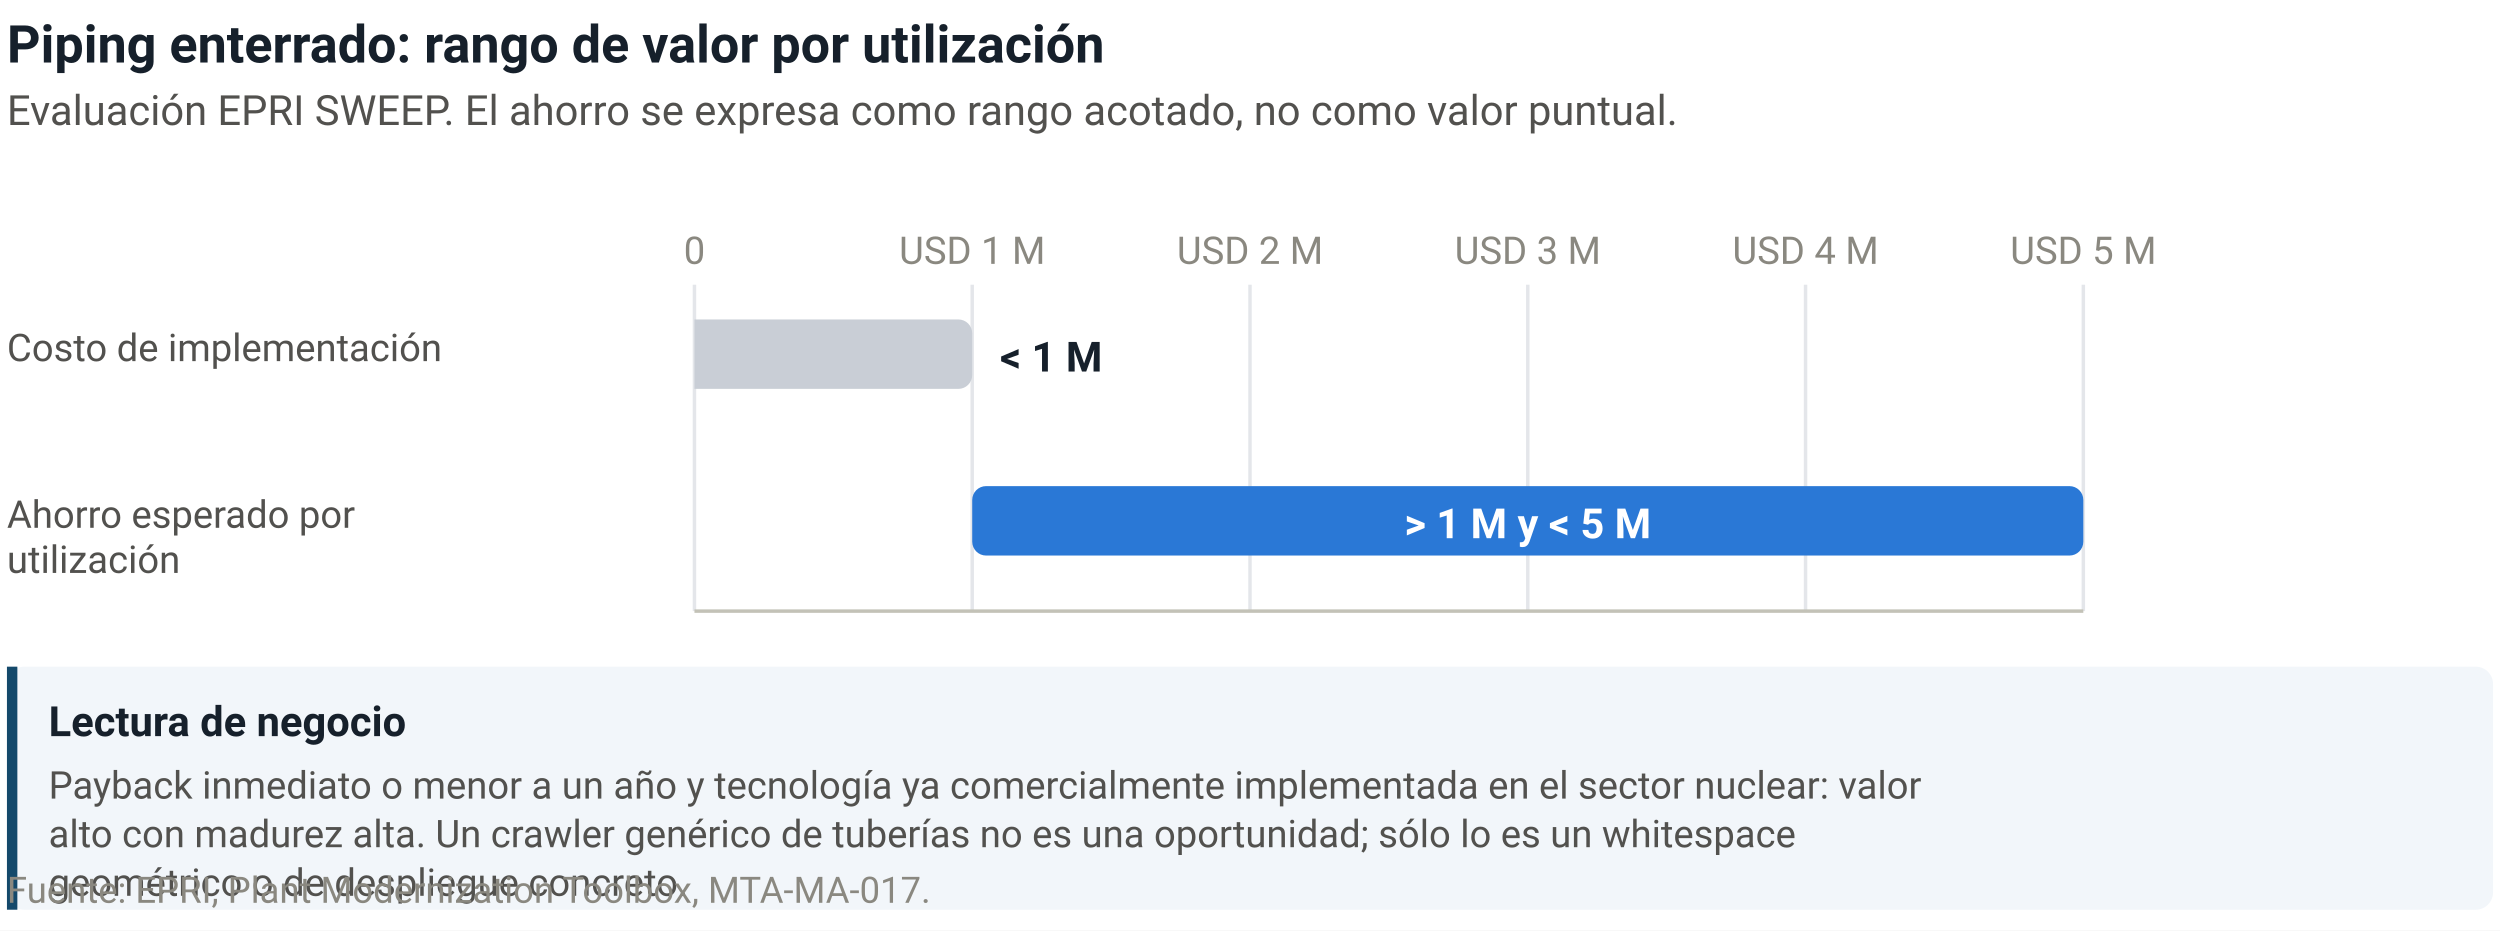
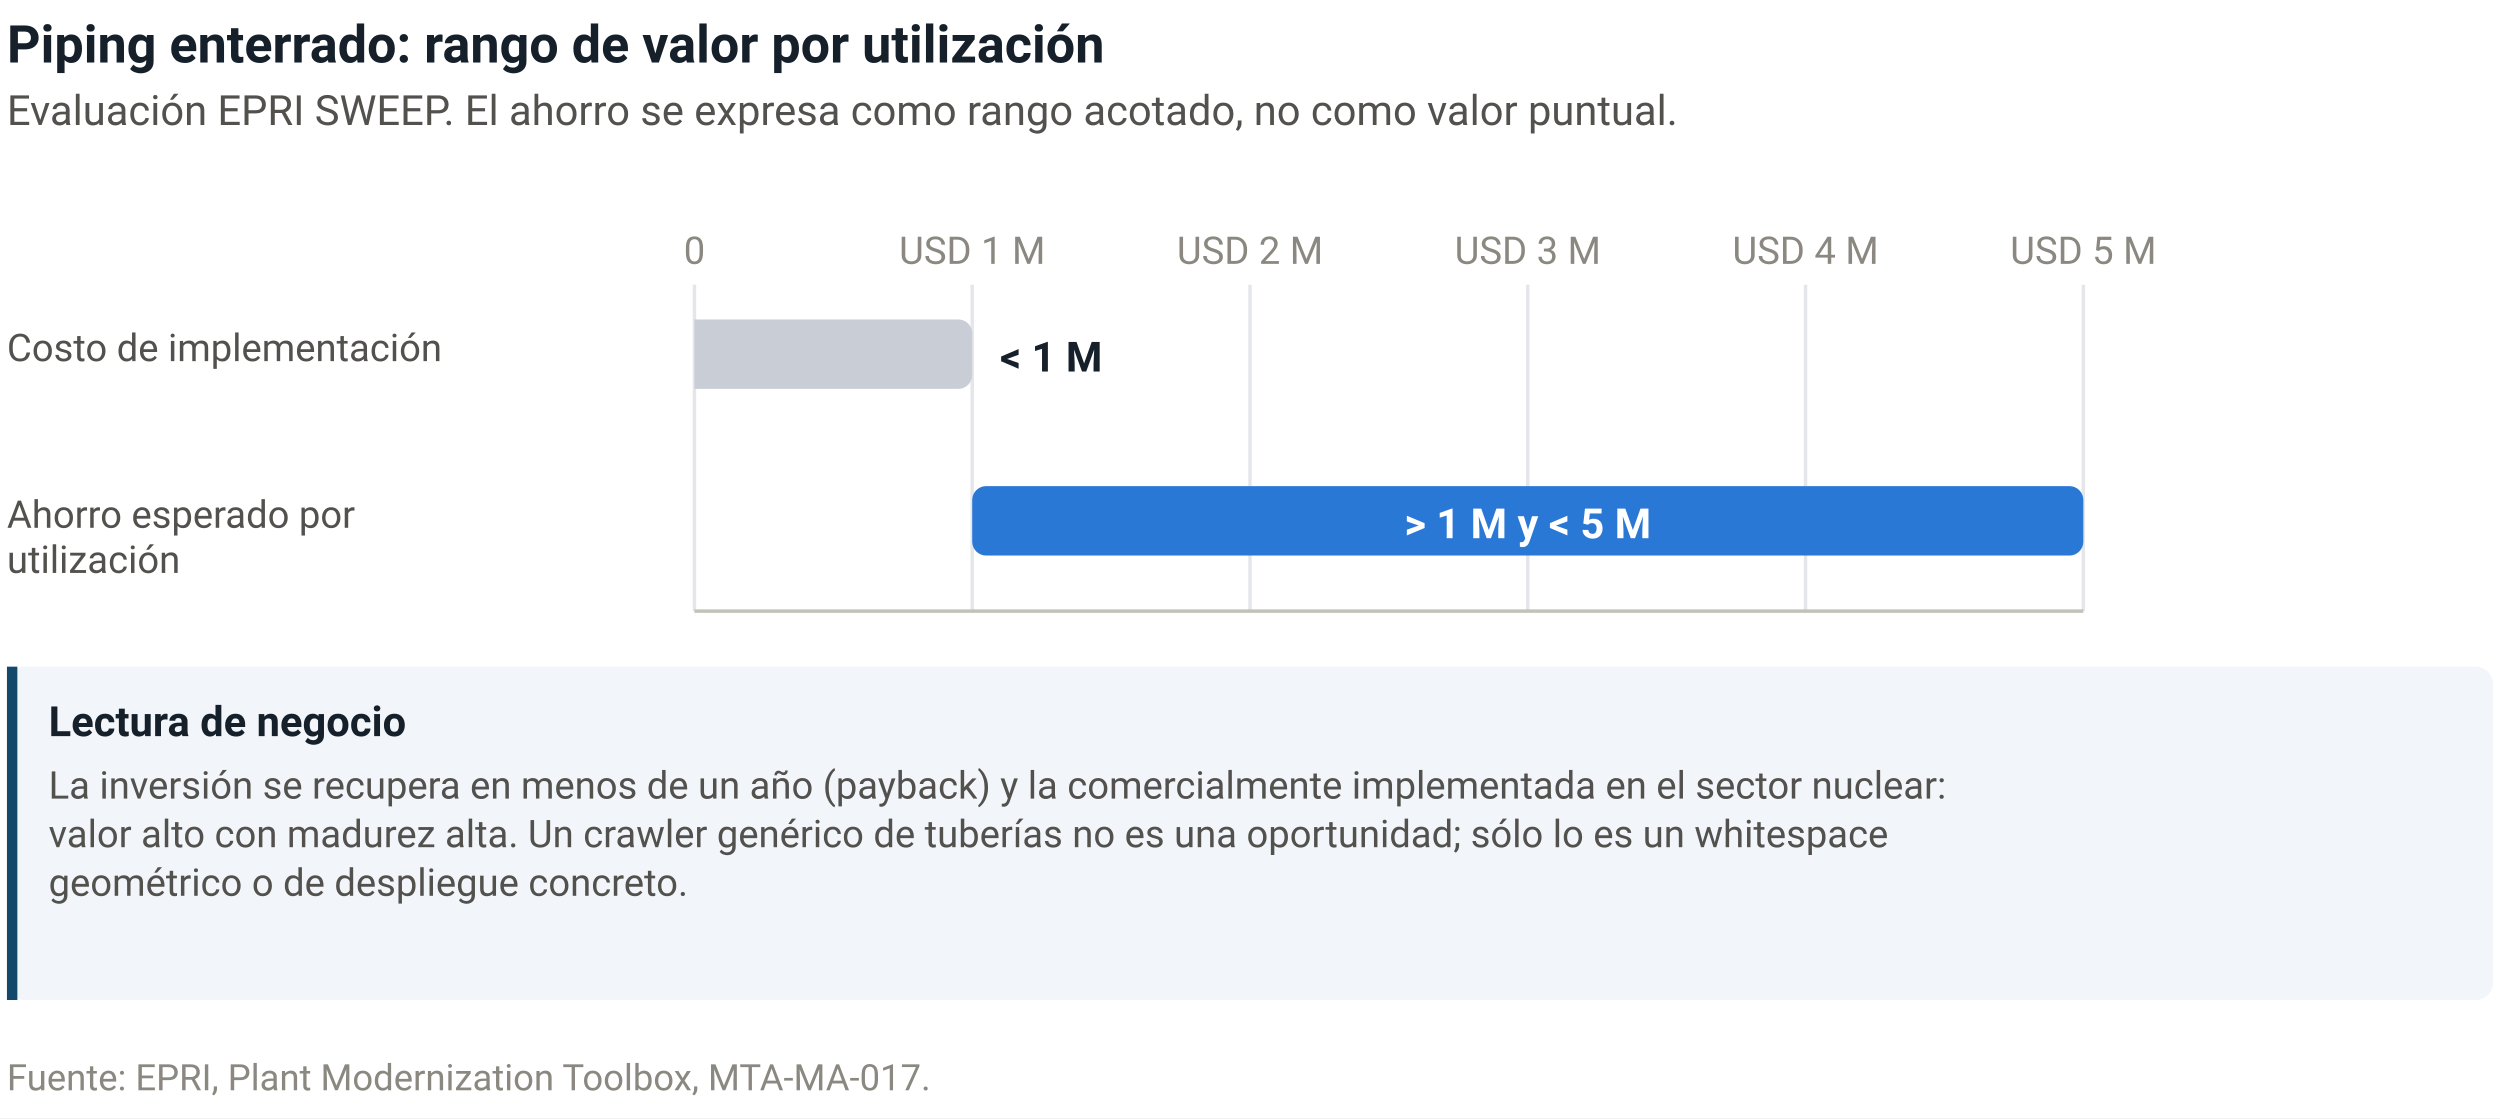
- <svg xmlns="http://www.w3.org/2000/svg" viewBox="0 0 720 268" width="720" height="268" role="img" aria-labelledby="ti de">
+ <svg xmlns="http://www.w3.org/2000/svg" viewBox="0 0 720 322" width="720" height="322" role="img" aria-labelledby="ti de">
  <style>
  text { font-family: system-ui,-apple-system,"Segoe UI",Roboto,"Helvetica Neue","DejaVu Sans",Arial,sans-serif; fill: #16202b; }
  .t-title { font-size: 15px; font-weight: 700; }
  .t-sub   { font-size: 12px; fill: #52514e; }
  .t-lab   { font-size: 12px; }
  .t-labb  { font-size: 12px; font-weight: 600; }
  .t-small { font-size: 11px; fill: #52514e; }
  .t-axis  { font-size: 11px; fill: #8a8880; font-variant-numeric: tabular-nums; }
  .t-val   { font-size: 12px; font-weight: 600; font-variant-numeric: tabular-nums; }
  .t-note  { font-size: 10.5px; fill: #8a8880; }
  .t-inv   { fill: #ffffff; }
  .grid    { stroke: #e4e6ea; stroke-width: 1; }
  .axis    { stroke: #c3c2b7; stroke-width: 1; }
  .st-thin { fill: none; stroke: #14496b; stroke-width: 1.6; }
  .st-hair { fill: none; stroke: #8a8880; stroke-width: 1; }
  .st-dash { fill: none; stroke: #8a8880; stroke-width: 1; stroke-dasharray: 4 3; }
</style>
-   <rect width="720" height="268" fill="#ffffff" />
+   <rect width="720" height="322" fill="#ffffff" />
  <text x="2.0" y="18.0" class="t-title" text-anchor="start">Piping enterrado: rango de valor por utilización</text>
  <text x="2.0" y="36.0" class="t-sub" text-anchor="start">Evaluación EPRI SWEEP. El ahorro se expresa como rango acotado, no como valor puntual.</text>
  <line x1="200.0" y1="82.0" x2="200.0" y2="176.0" class="grid" />
  <text x="200.0" y="76.0" class="t-axis" text-anchor="middle">0</text>
  <line x1="280.0" y1="82.0" x2="280.0" y2="176.0" class="grid" />
  <text x="280.0" y="76.0" class="t-axis" text-anchor="middle">USD 1 M</text>
  <line x1="360.0" y1="82.0" x2="360.0" y2="176.0" class="grid" />
  <text x="360.0" y="76.0" class="t-axis" text-anchor="middle">USD 2 M</text>
  <line x1="440.0" y1="82.0" x2="440.0" y2="176.0" class="grid" />
  <text x="440.0" y="76.0" class="t-axis" text-anchor="middle">USD 3 M</text>
  <line x1="520.0" y1="82.0" x2="520.0" y2="176.0" class="grid" />
  <text x="520.0" y="76.0" class="t-axis" text-anchor="middle">USD 4 M</text>
  <line x1="600.0" y1="82.0" x2="600.0" y2="176.0" class="grid" />
  <text x="600.0" y="76.0" class="t-axis" text-anchor="middle">USD 5 M</text>
  <text x="2.0" y="104.0" class="t-small" text-anchor="start">Costo de implementación</text>
  <path d="M200.0 92.0 H276.0 a4.0 4.0 0 0 1 4.0 4.0 V108.0 a4.0 4.0 0 0 1 -4.0 4.0 H200.0 Z" fill="#c9ced6" />
  <text x="288.0" y="107.0" class="t-val" text-anchor="start">&lt; 1 M</text>
  <text x="2.0" y="152.0" class="t-small" text-anchor="start">Ahorro esperado por</text>
  <text x="2.0" y="165.0" class="t-small" text-anchor="start">utilización</text>
  <rect x="280.0" y="140.0" width="320.0" height="20.0" fill="#2a78d6" rx="4.0" />
  <text x="440.0" y="155.0" class="t-val t-inv" text-anchor="middle">&gt; 1 M   y   &lt; 5 M</text>
  <line x1="200.0" y1="176.0" x2="600.0" y2="176.0" class="axis" />
-   <rect x="2.0" y="192.0" width="716.0" height="70.0" fill="#f2f6fa" rx="5.0" />
-   <rect x="2.0" y="192.0" width="3.0" height="70.0" fill="#14496b" rx="0.0" />
+   <rect x="2.0" y="192.0" width="716.0" height="96.0" fill="#f2f6fa" rx="5.0" />
+   <rect x="2.0" y="192.0" width="3.0" height="96.0" fill="#14496b" rx="0.0" />
  <text x="14.0" y="212.0" class="t-labb" text-anchor="start">Lectura de negocio</text>
-   <text x="14.0" y="230.0" class="t-small" text-anchor="start">Payback inmediato o menor a un año y tecnología ya comercialmente implementada en el sector nuclear: valor</text>
-   <text x="14.0" y="244.0" class="t-small" text-anchor="start">alto con madurez alta. Un crawler genérico de tuberías no es una oportunidad; sólo lo es un whitespace</text>
+   <text x="14.0" y="230.0" class="t-small" text-anchor="start">La inversión se recupera en menos de un año (payback) y la comercialmente implementada en el sector nuclear:</text>
+   <text x="14.0" y="244.0" class="t-small" text-anchor="start">valor alto con madurez alta. Un crawler genérico de tuberías no es una oportunidad; sólo lo es un whitespace</text>
  <text x="14.0" y="258.0" class="t-small" text-anchor="start">geométrico o de despliegue concreto.</text>
-   <text x="2.0" y="260.0" class="t-note" text-anchor="start">Fuente: EPRI, Plant Modernization Toolbox, MTA-MA-017.</text>
+   <text x="2.0" y="314.0" class="t-note" text-anchor="start">Fuente: EPRI, Plant Modernization Toolbox, MTA-MA-017.</text>
</svg>
